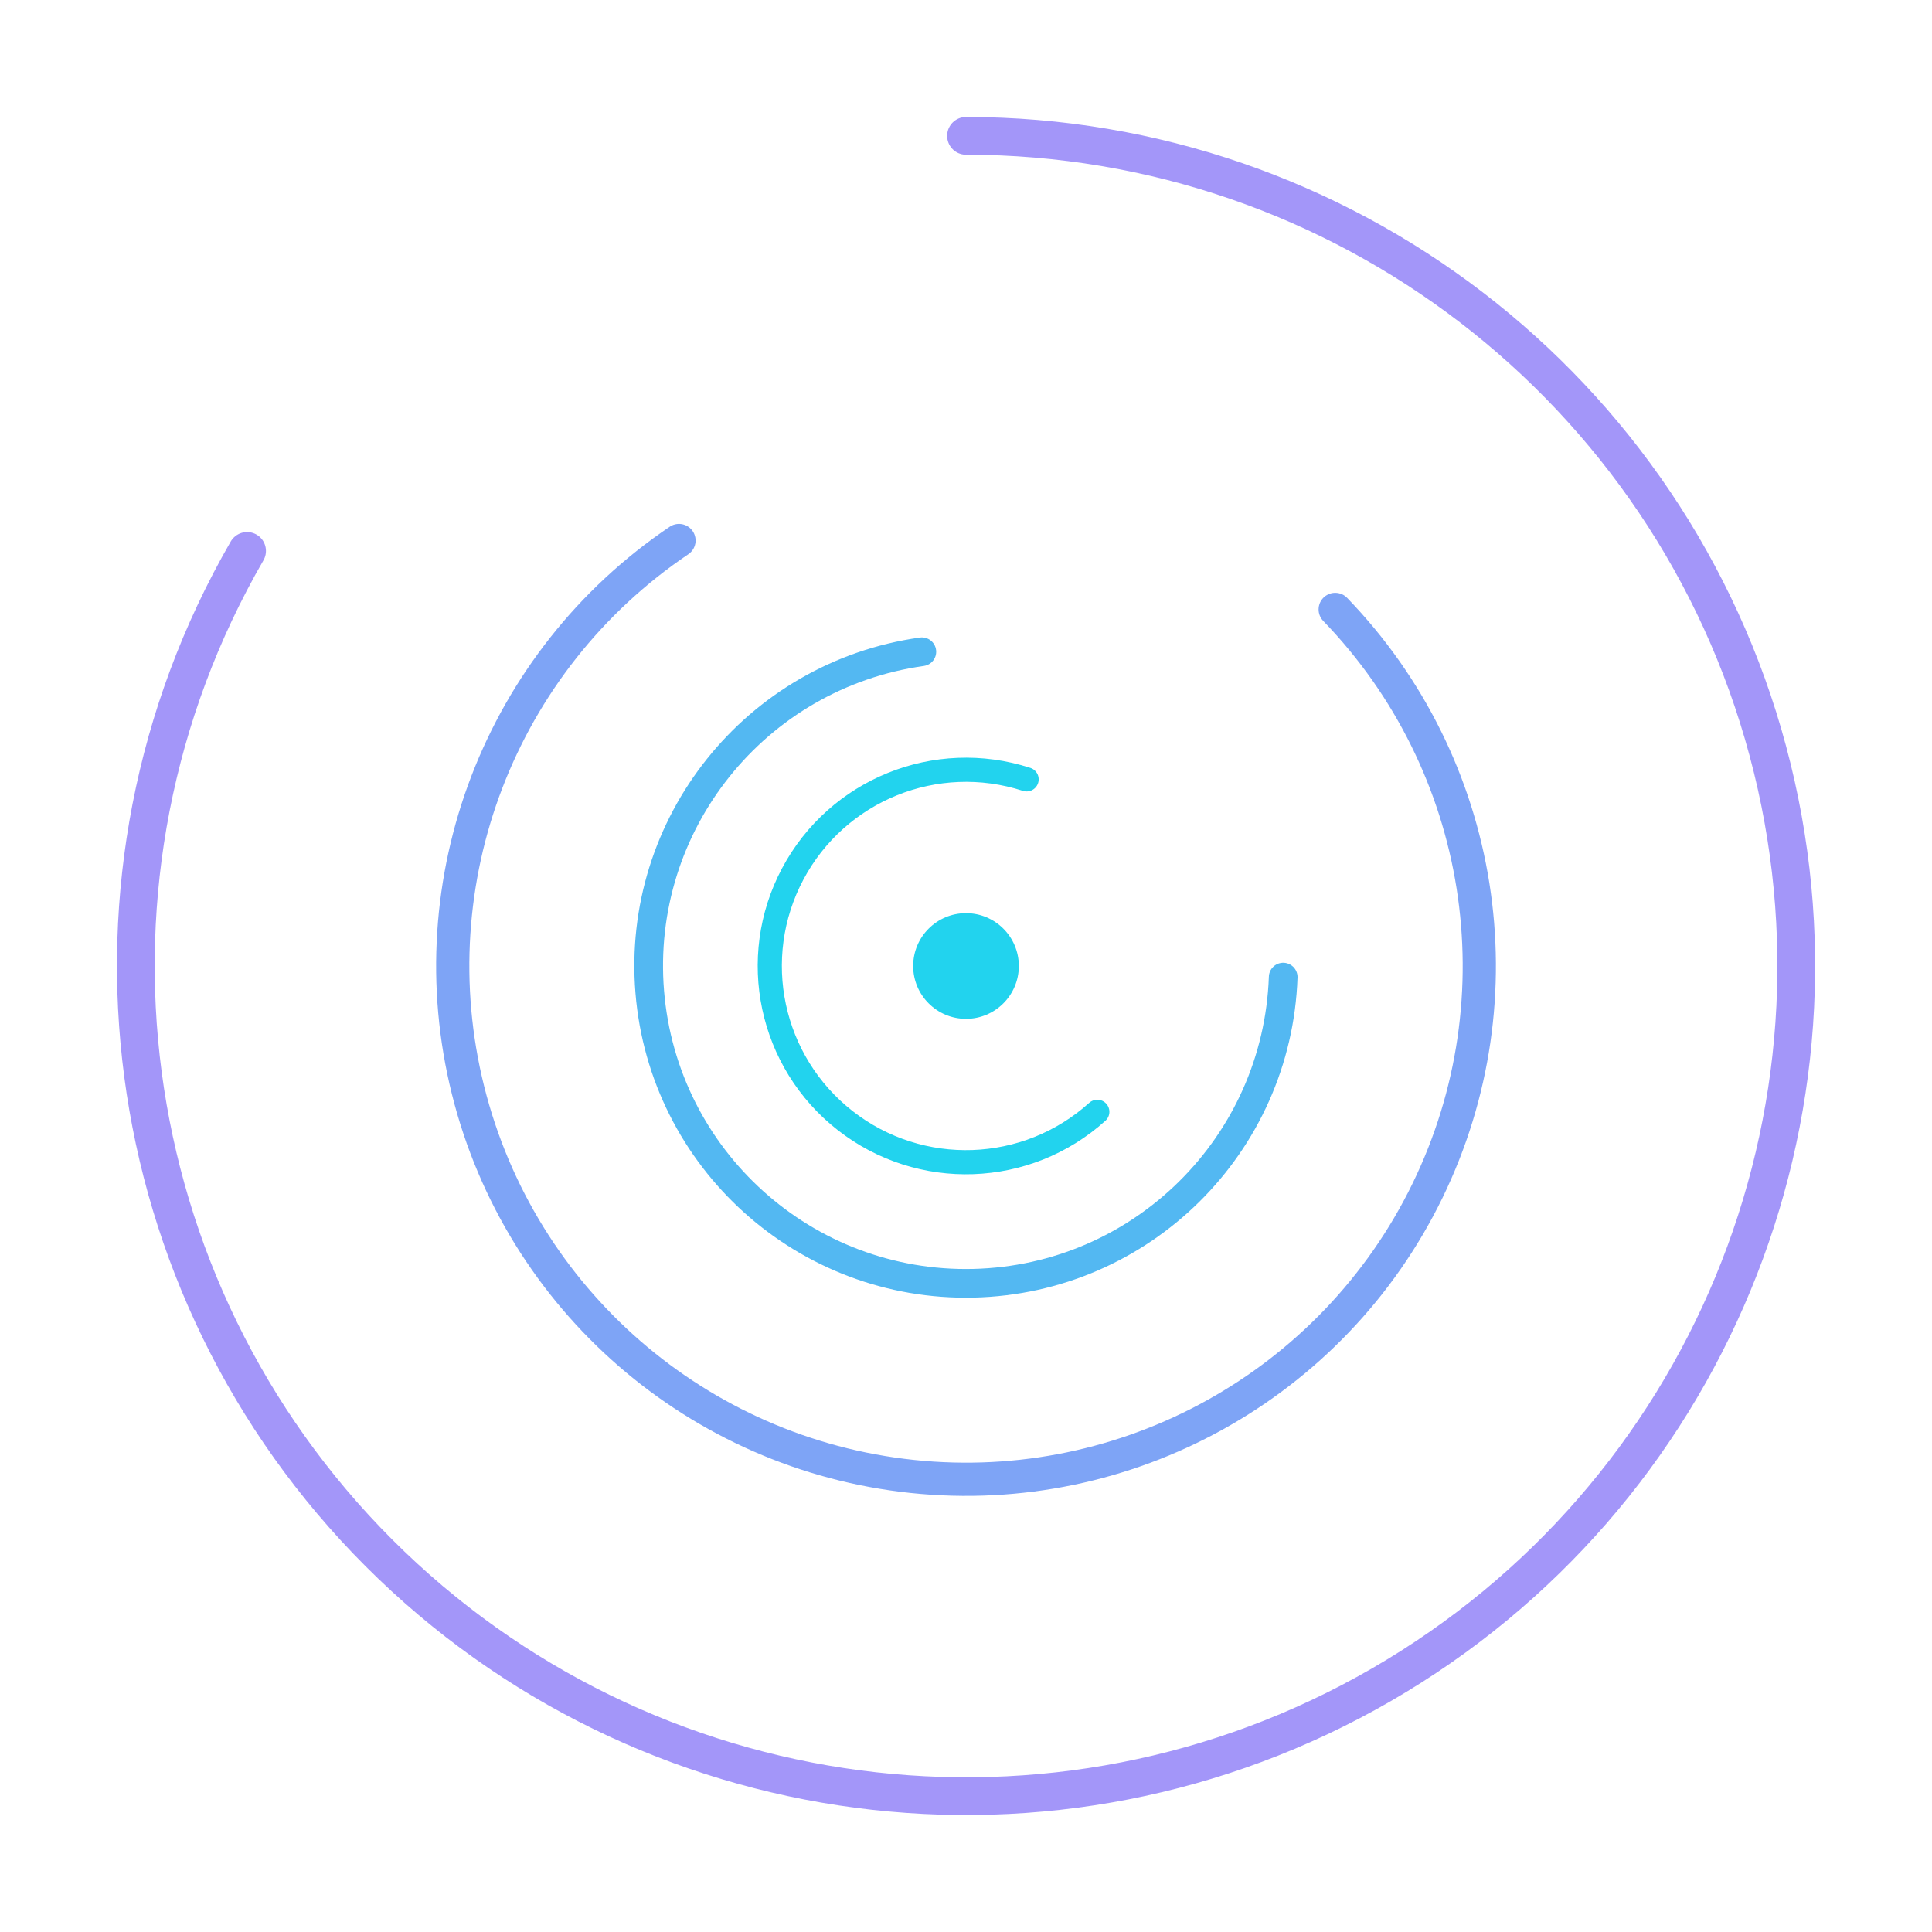
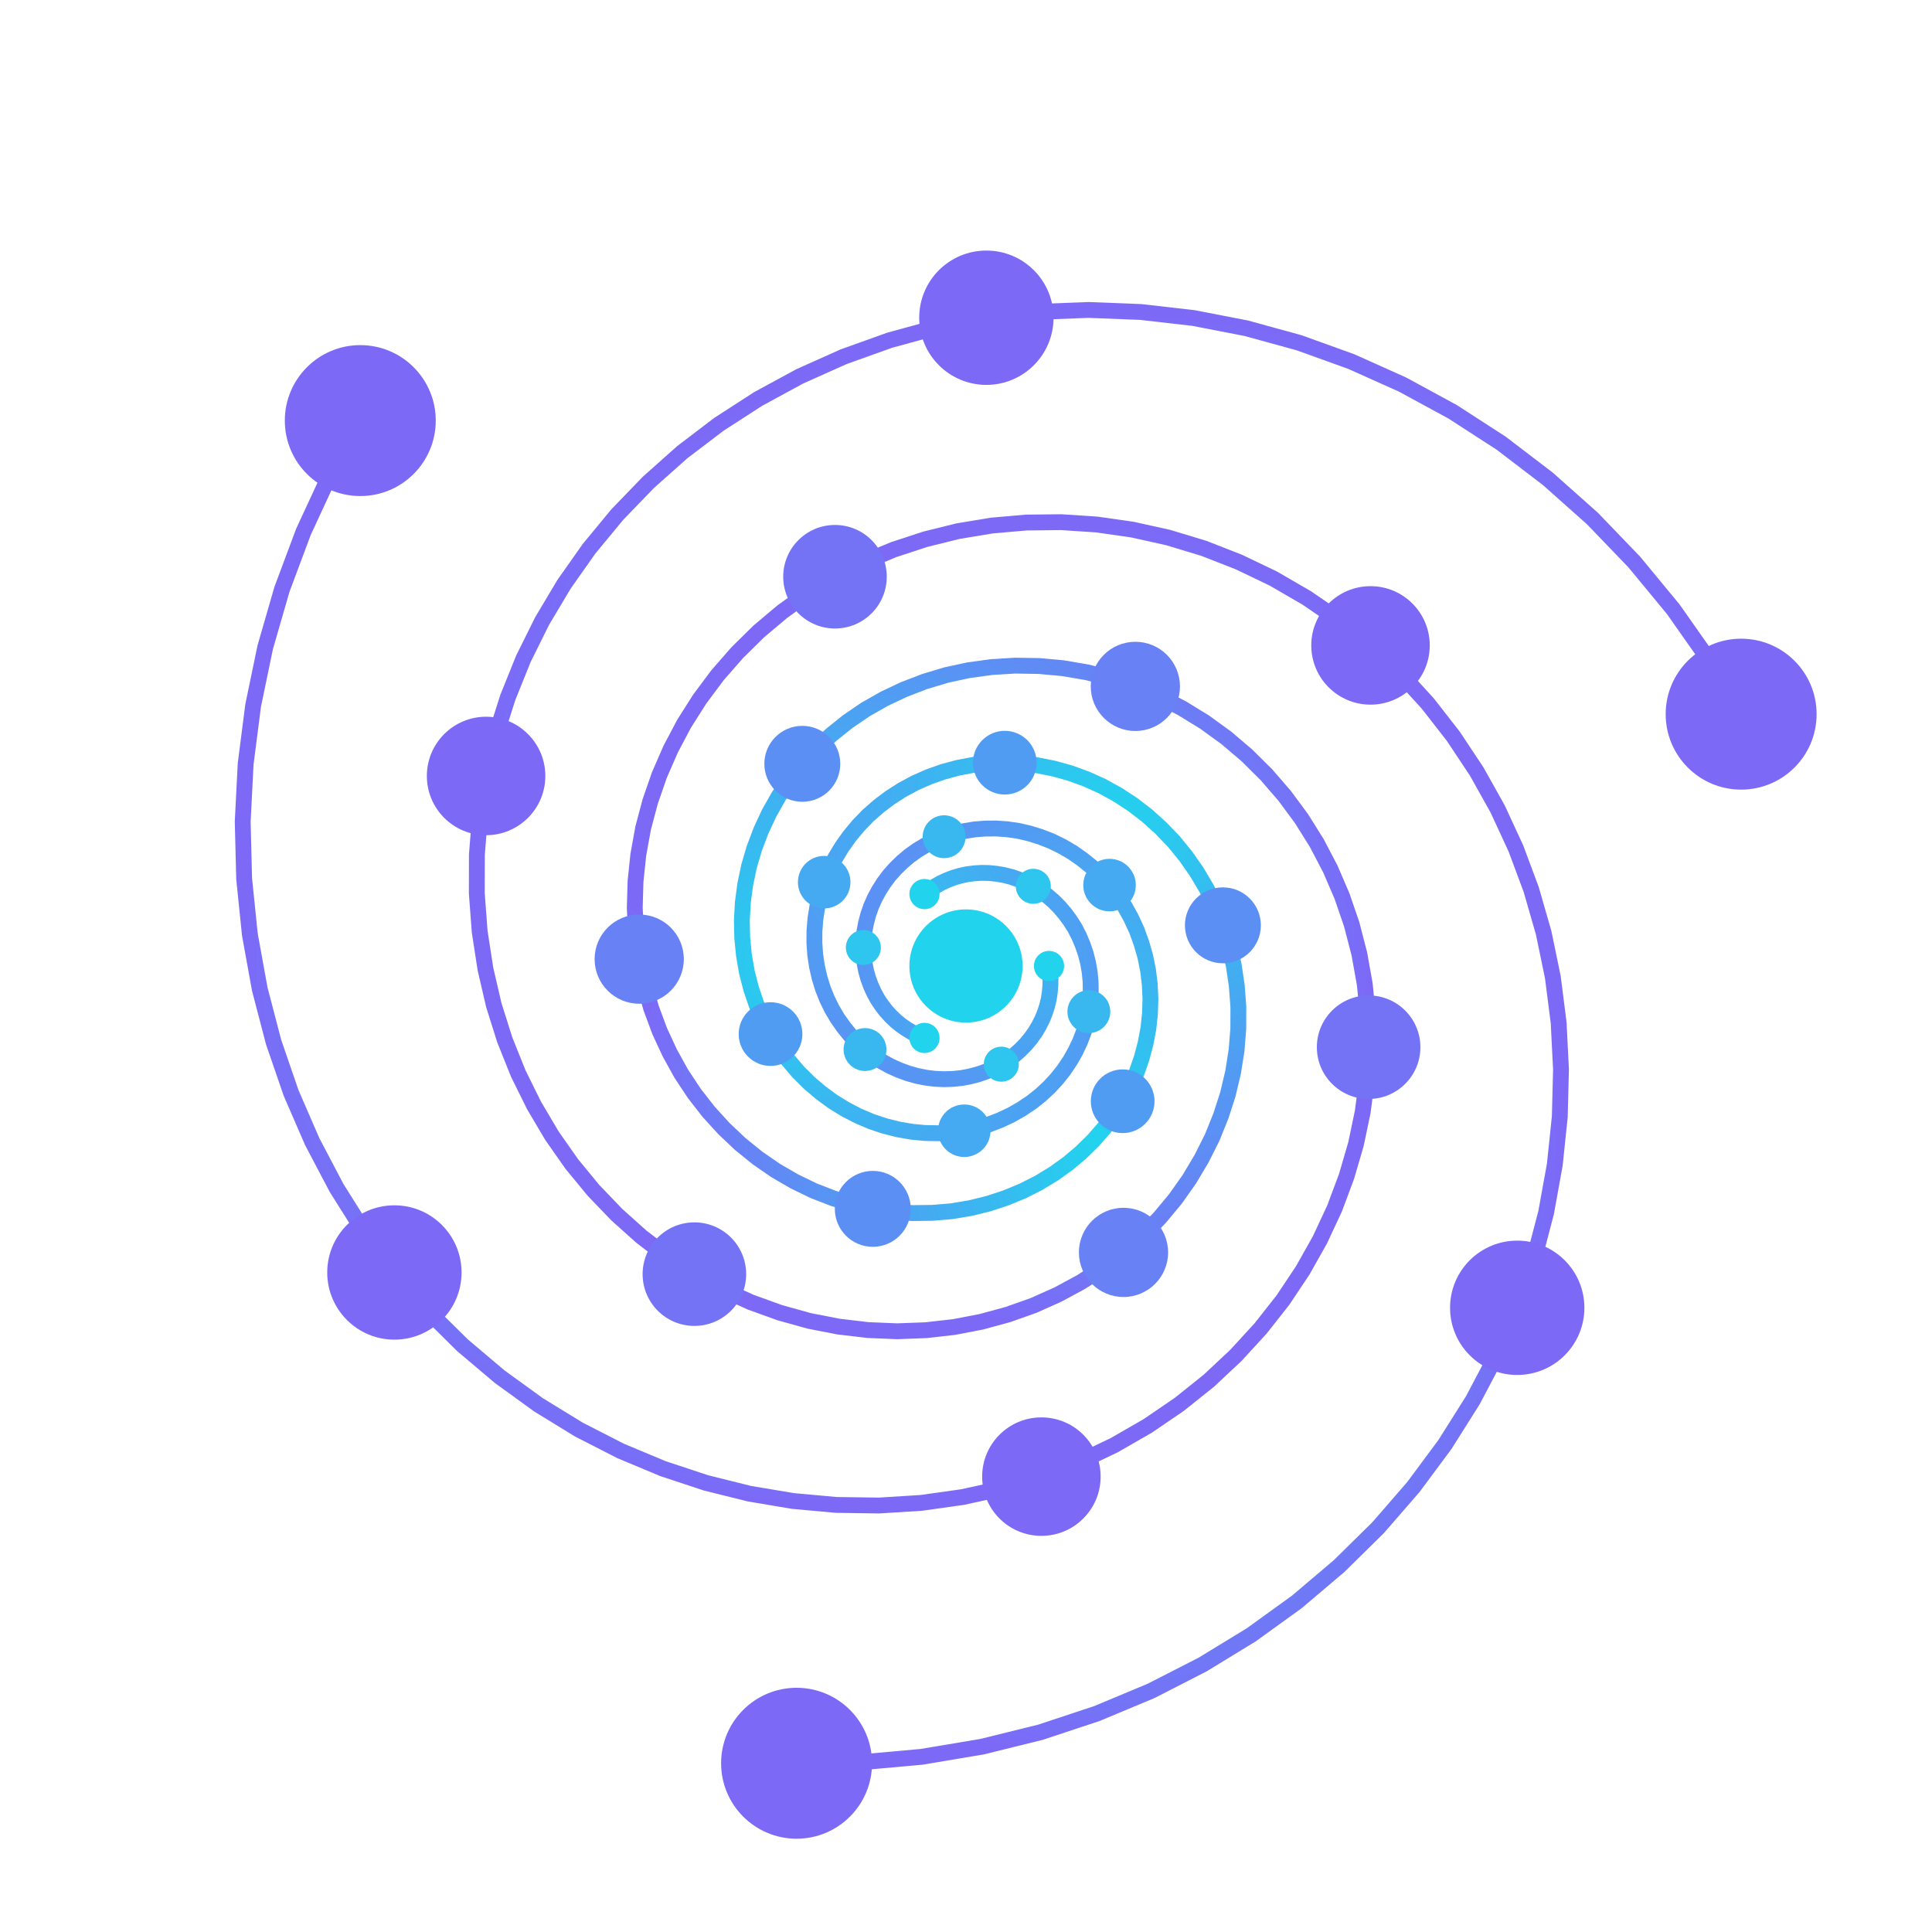
<svg xmlns="http://www.w3.org/2000/svg" viewBox="0 0 256 256" width="256" height="256" role="img">
-   <path d="M128.00 18.00A110.00 110.00 0 1 1 32.74 73.00" fill="none" stroke="#7c6af7" stroke-width="5.00" stroke-linecap="round" opacity="0.70" />
-   <path d="M176.92 80.75A68.01 68.01 0 1 1 89.97 71.62" fill="none" stroke="#5e8df4" stroke-width="4.40" stroke-linecap="round" opacity="0.80" />
-   <path d="M170.03 129.47A42.05 42.05 0 1 1 122.15 86.36" fill="none" stroke="#40b0f1" stroke-width="3.80" stroke-linecap="round" opacity="0.90" />
-   <path d="M145.40 147.32A26.00 26.00 0 1 1 136.03 103.27" fill="none" stroke="#22d3ee" stroke-width="3.20" stroke-linecap="round" opacity="1.00" />
-   <circle cx="128" cy="128" r="7" fill="#22d3ee" />
+   <defs>
+     <radialGradient id="g" cx="50%" cy="50%" r="50%">
+       <stop offset="0%" stop-color="#22d3ee" />
+       <stop offset="100%" stop-color="#7c6af7" />
+     </radialGradient>
+   </defs>
+   <path d="M139.00 128.00L139.13 128.85L139.19 129.73L139.18 130.61L139.10 131.51L138.96 132.41L138.74 133.31L138.45 134.21L138.09 135.09L137.65 135.95L137.15 136.79L136.57 137.60L135.92 138.38L135.21 139.11L134.43 139.80L133.58 140.43L132.68 141.01L131.73 141.52L130.72 141.96L129.67 142.33L128.57 142.62L127.45 142.84L126.29 142.96L125.11 143.00L123.91 142.95L122.70 142.80L121.50 142.56L120.29 142.22L119.10 141.78L117.93 141.25L116.79 140.62L115.68 139.89L114.62 139.07L113.60 138.16L112.65 137.16L111.77 136.07L110.95 134.90L110.22 133.66L109.58 132.35L109.03 130.97L108.59 129.53L108.25 128.04L108.02 126.51L107.91 124.94L107.92 123.34L108.05 121.73L108.31 120.11L108.69 118.50L109.21 116.89L109.86 115.30L110.64 113.75L111.55 112.24L112.58 110.79L113.74 109.39L115.02 108.07L116.42 106.84L117.93 105.70L119.55 104.66L121.26 103.74L123.07 102.94L124.96 102.27L126.92 101.74L128.94 101.36L131.02 101.13L133.14 101.06L135.29 101.15L137.46 101.41L139.63 101.84L141.79 102.44L143.93 103.22L146.04 104.17L148.09 105.30L150.08 106.60L151.99 108.07L153.81 109.71L155.53 111.50L157.12 113.45L158.58 115.54L159.90 117.77L161.06 120.13L162.04 122.61L162.85 125.19L163.47 127.86L163.88 130.61L164.09 133.43L164.08 136.29L163.85 139.18L163.39 142.09L162.70 145.00L161.77 147.88L160.62 150.73L159.22 153.52L157.60 156.24L155.75 158.86L153.67 161.36L151.37 163.73L148.87 165.95L146.16 168.01L143.26 169.87L140.19 171.53L136.95 172.98L133.56 174.18L130.04 175.14L126.40 175.84L122.67 176.26L118.87 176.40L115.01 176.24L111.11 175.78L107.21 175.02L103.33 173.94L99.48 172.55L95.70 170.84L92.01 168.83L88.43 166.50L84.99 163.87L81.72 160.94L78.63 157.72L75.76 154.23L73.13 150.48L70.76 146.47L68.67 142.24L66.89 137.80L65.43 133.17L64.32 128.38L63.56 123.44L63.18 118.39L63.19 113.25L63.60 108.05L64.41 102.82L65.64 97.60L67.29 92.41L69.35 87.30L71.84 82.28L74.75 77.40L78.07 72.69L81.79 68.19L85.91 63.92L90.40 59.92L95.25 56.23L100.45 52.87L105.97 49.87L111.78 47.27L117.86 45.09L124.18 43.36L130.70 42.10L137.40 41.33L144.23 41.07L151.16 41.34L158.15 42.14L165.16 43.50L172.14 45.42L179.05 47.91L185.85 50.96L192.49 54.57L198.92 58.73L205.10 63.45L210.99 68.69L216.54 74.46L221.71 80.72L226.44 87.45L230.71 94.63" fill="none" stroke="url(#g)" stroke-width="2.1" stroke-linecap="round" />
+   <circle cx="139.00" cy="128.00" r="2.00" fill="#22d3ee" />
+   <circle cx="132.68" cy="141.01" r="2.32" fill="#2ec5ef" />
+   <circle cx="114.62" cy="139.07" r="2.84" fill="#39b8f0" />
+   <circle cx="109.21" cy="116.89" r="3.48" fill="#45aaf2" />
+   <circle cx="133.14" cy="101.06" r="4.22" fill="#519cf3" />
+   <circle cx="162.04" cy="122.61" r="5.03" fill="#5c8ff4" />
+   <circle cx="148.87" cy="165.95" r="5.91" fill="#6881f5" />
+   <circle cx="92.01" cy="168.83" r="6.86" fill="#7473f6" />
+   <circle cx="64.41" cy="102.82" r="7.85" fill="#7c6af7" />
+   <circle cx="130.70" cy="42.10" r="8.90" fill="#7c6af7" />
+   <circle cx="230.71" cy="94.63" r="10.00" fill="#7c6af7" />
+   <path d="M122.50 137.53L121.70 137.21L120.91 136.82L120.15 136.37L119.41 135.86L118.70 135.28L118.03 134.64L117.40 133.95L116.82 133.19L116.28 132.38L115.81 131.52L115.40 130.62L115.05 129.67L114.77 128.68L114.57 127.67L114.44 126.62L114.40 125.55L114.43 124.47L114.55 123.38L114.76 122.28L115.05 121.19L115.43 120.10L115.90 119.04L116.46 118.00L117.10 116.99L117.83 116.01L118.65 115.09L119.54 114.22L120.51 113.40L121.56 112.65L122.68 111.98L123.86 111.38L125.10 110.87L126.40 110.45L127.74 110.13L129.13 109.90L130.54 109.79L131.99 109.78L133.45 109.88L134.91 110.09L136.38 110.43L137.84 110.88L139.28 111.44L140.70 112.13L142.07 112.93L143.40 113.86L144.68 114.89L145.88 116.03L147.02 117.28L148.06 118.64L149.02 120.09L149.87 121.63L150.62 123.25L151.24 124.96L151.75 126.72L152.12 128.55L152.35 130.43L152.44 132.35L152.38 134.29L152.17 136.26L151.80 138.23L151.28 140.19L150.60 142.14L149.76 144.05L148.76 145.92L147.61 147.74L146.30 149.49L144.84 151.15L143.24 152.72L141.49 154.19L139.62 155.53L137.61 156.75L135.49 157.82L133.26 158.74L130.94 159.50L128.53 160.09L126.04 160.50L123.50 160.71L120.91 160.74L118.29 160.56L115.65 160.18L113.01 159.59L110.39 158.78L107.80 157.77L105.26 156.54L102.78 155.10L100.39 153.45L98.10 151.60L95.93 149.55L93.89 147.31L92.00 144.88L90.28 142.28L88.75 139.52L87.40 136.60L86.27 133.55L85.37 130.37L84.70 127.09L84.27 123.72L84.11 120.28L84.21 116.79L84.58 113.26L85.22 109.72L86.16 106.19L87.37 102.70L88.87 99.26L90.65 95.89L92.72 92.63L95.06 89.49L97.68 86.49L100.55 83.66L103.68 81.03L107.05 78.61L110.64 76.42L114.44 74.48L118.44 72.82L122.62 71.45L126.94 70.38L131.40 69.64L135.97 69.24L140.62 69.19L145.33 69.50L150.07 70.18L154.80 71.23L159.52 72.66L164.17 74.48L168.74 76.67L173.18 79.25L177.48 82.20L181.60 85.52L185.51 89.19L189.18 93.21L192.57 97.56L195.67 102.23L198.44 107.18L200.86 112.41L202.90 117.89L204.54 123.59L205.76 129.48L206.53 135.53L206.84 141.71L206.68 147.98L206.02 154.31L204.87 160.67L203.21 167.01L201.04 173.29L198.36 179.47L195.17 185.52L191.47 191.39L187.28 197.04L182.60 202.43L177.44 207.51L171.84 212.26L165.80 216.62L159.35 220.56L152.53 224.05L145.35 227.05L137.87 229.53L130.10 231.45L122.10 232.79L113.90 233.53L105.55 233.64" fill="none" stroke="url(#g)" stroke-width="2.1" stroke-linecap="round" />
+   <circle cx="122.50" cy="137.53" r="2.00" fill="#22d3ee" />
+   <circle cx="114.40" cy="125.55" r="2.32" fill="#2ec5ef" />
+   <circle cx="125.10" cy="110.87" r="2.84" fill="#39b8f0" />
+   <circle cx="147.02" cy="117.28" r="3.48" fill="#45aaf2" />
+   <circle cx="148.76" cy="145.92" r="4.22" fill="#519cf3" />
+   <circle cx="115.65" cy="160.18" r="5.03" fill="#5c8ff4" />
+   <circle cx="84.70" cy="127.09" r="5.91" fill="#6881f5" />
+   <circle cx="110.64" cy="76.42" r="6.86" fill="#7473f6" />
+   <circle cx="181.60" cy="85.52" r="7.85" fill="#7c6af7" />
+   <circle cx="201.04" cy="173.29" r="8.90" fill="#7c6af7" />
+   <circle cx="105.55" cy="233.64" r="10.00" fill="#7c6af7" />
+   <path d="M122.50 118.47L123.18 117.94L123.90 117.45L124.67 117.01L125.49 116.63L126.34 116.30L127.23 116.04L128.15 115.84L129.10 115.72L130.06 115.66L131.04 115.68L132.03 115.78L133.03 115.95L134.02 116.20L135.00 116.54L135.97 116.95L136.92 117.44L137.84 118.01L138.73 118.66L139.58 119.39L140.38 120.19L141.12 121.06L141.81 122.00L142.44 123.00L142.99 124.07L143.46 125.19L143.86 126.35L144.17 127.57L144.39 128.82L144.51 130.10L144.53 131.40L144.46 132.72L144.28 134.05L144.00 135.39L143.61 136.71L143.11 138.02L142.50 139.31L141.79 140.56L140.97 141.78L140.05 142.94L139.03 144.05L137.91 145.09L136.70 146.05L135.39 146.93L134.01 147.72L132.55 148.41L131.02 149.00L129.42 149.47L127.77 149.83L126.08 150.06L124.34 150.16L122.58 150.13L120.80 149.96L119.01 149.65L117.23 149.20L115.46 148.61L113.72 147.87L112.02 146.99L110.36 145.97L108.77 144.80L107.24 143.50L105.80 142.07L104.46 140.50L103.22 138.82L102.10 137.02L101.10 135.11L100.24 133.11L99.53 131.01L98.97 128.84L98.58 126.59L98.35 124.29L98.30 121.95L98.43 119.58L98.75 117.19L99.25 114.79L99.95 112.41L100.84 110.06L101.92 107.74L103.19 105.49L104.66 103.31L106.31 101.21L108.14 99.23L110.15 97.36L112.32 95.62L114.65 94.03L117.14 92.61L119.76 91.37L122.51 90.31L125.37 89.45L128.33 88.81L131.38 88.39L134.49 88.20L137.65 88.25L140.85 88.54L144.06 89.09L147.26 89.89L150.44 90.95L153.57 92.27L156.63 93.85L159.61 95.68L162.48 97.76L165.22 100.09L167.81 102.66L170.23 105.46L172.46 108.48L174.48 111.71L176.27 115.13L177.82 118.73L179.11 122.49L180.12 126.40L180.84 130.42L181.25 134.55L181.35 138.76L181.13 143.02L180.57 147.31L179.67 151.61L178.42 155.89L176.84 160.12L174.90 164.28L172.62 168.33L170.00 172.26L167.04 176.02L163.76 179.60L160.17 182.96L156.27 186.08L152.08 188.94L147.63 191.50L142.92 193.75L137.99 195.66L132.85 197.21L127.54 198.37L122.07 199.14L116.48 199.49L110.81 199.41L105.07 198.89L99.30 197.92L93.55 196.49L87.84 194.60L82.22 192.25L76.71 189.43L71.36 186.15L66.20 182.41L61.27 178.24L56.61 173.63L52.26 168.61L48.24 163.20L44.60 157.41L41.37 151.27L38.57 144.82L36.25 138.07L34.42 131.06L33.11 123.84L32.35 116.43L32.16 108.87L32.55 101.22L33.54 93.50L35.14 85.78L37.36 78.09L40.20 70.49L43.66 63.02L47.74 55.73" fill="none" stroke="url(#g)" stroke-width="2.1" stroke-linecap="round" />
+   <circle cx="122.50" cy="118.47" r="2.00" fill="#22d3ee" />
+   <circle cx="136.92" cy="117.44" r="2.32" fill="#2ec5ef" />
+   <circle cx="144.28" cy="134.05" r="2.84" fill="#39b8f0" />
+   <circle cx="127.77" cy="149.83" r="3.48" fill="#45aaf2" />
+   <circle cx="102.10" cy="137.02" r="4.22" fill="#519cf3" />
+   <circle cx="106.31" cy="101.21" r="5.03" fill="#5c8ff4" />
+   <circle cx="150.44" cy="90.95" r="5.91" fill="#6881f5" />
+   <circle cx="181.35" cy="138.76" r="6.86" fill="#7473f6" />
+   <circle cx="137.99" cy="195.66" r="7.85" fill="#7c6af7" />
+   <circle cx="52.26" cy="168.61" r="8.90" fill="#7c6af7" />
+   <circle cx="47.74" cy="55.73" r="10.00" fill="#7c6af7" />
+   <circle cx="128.0" cy="128.0" r="7.5" fill="#22d3ee" />
</svg>
